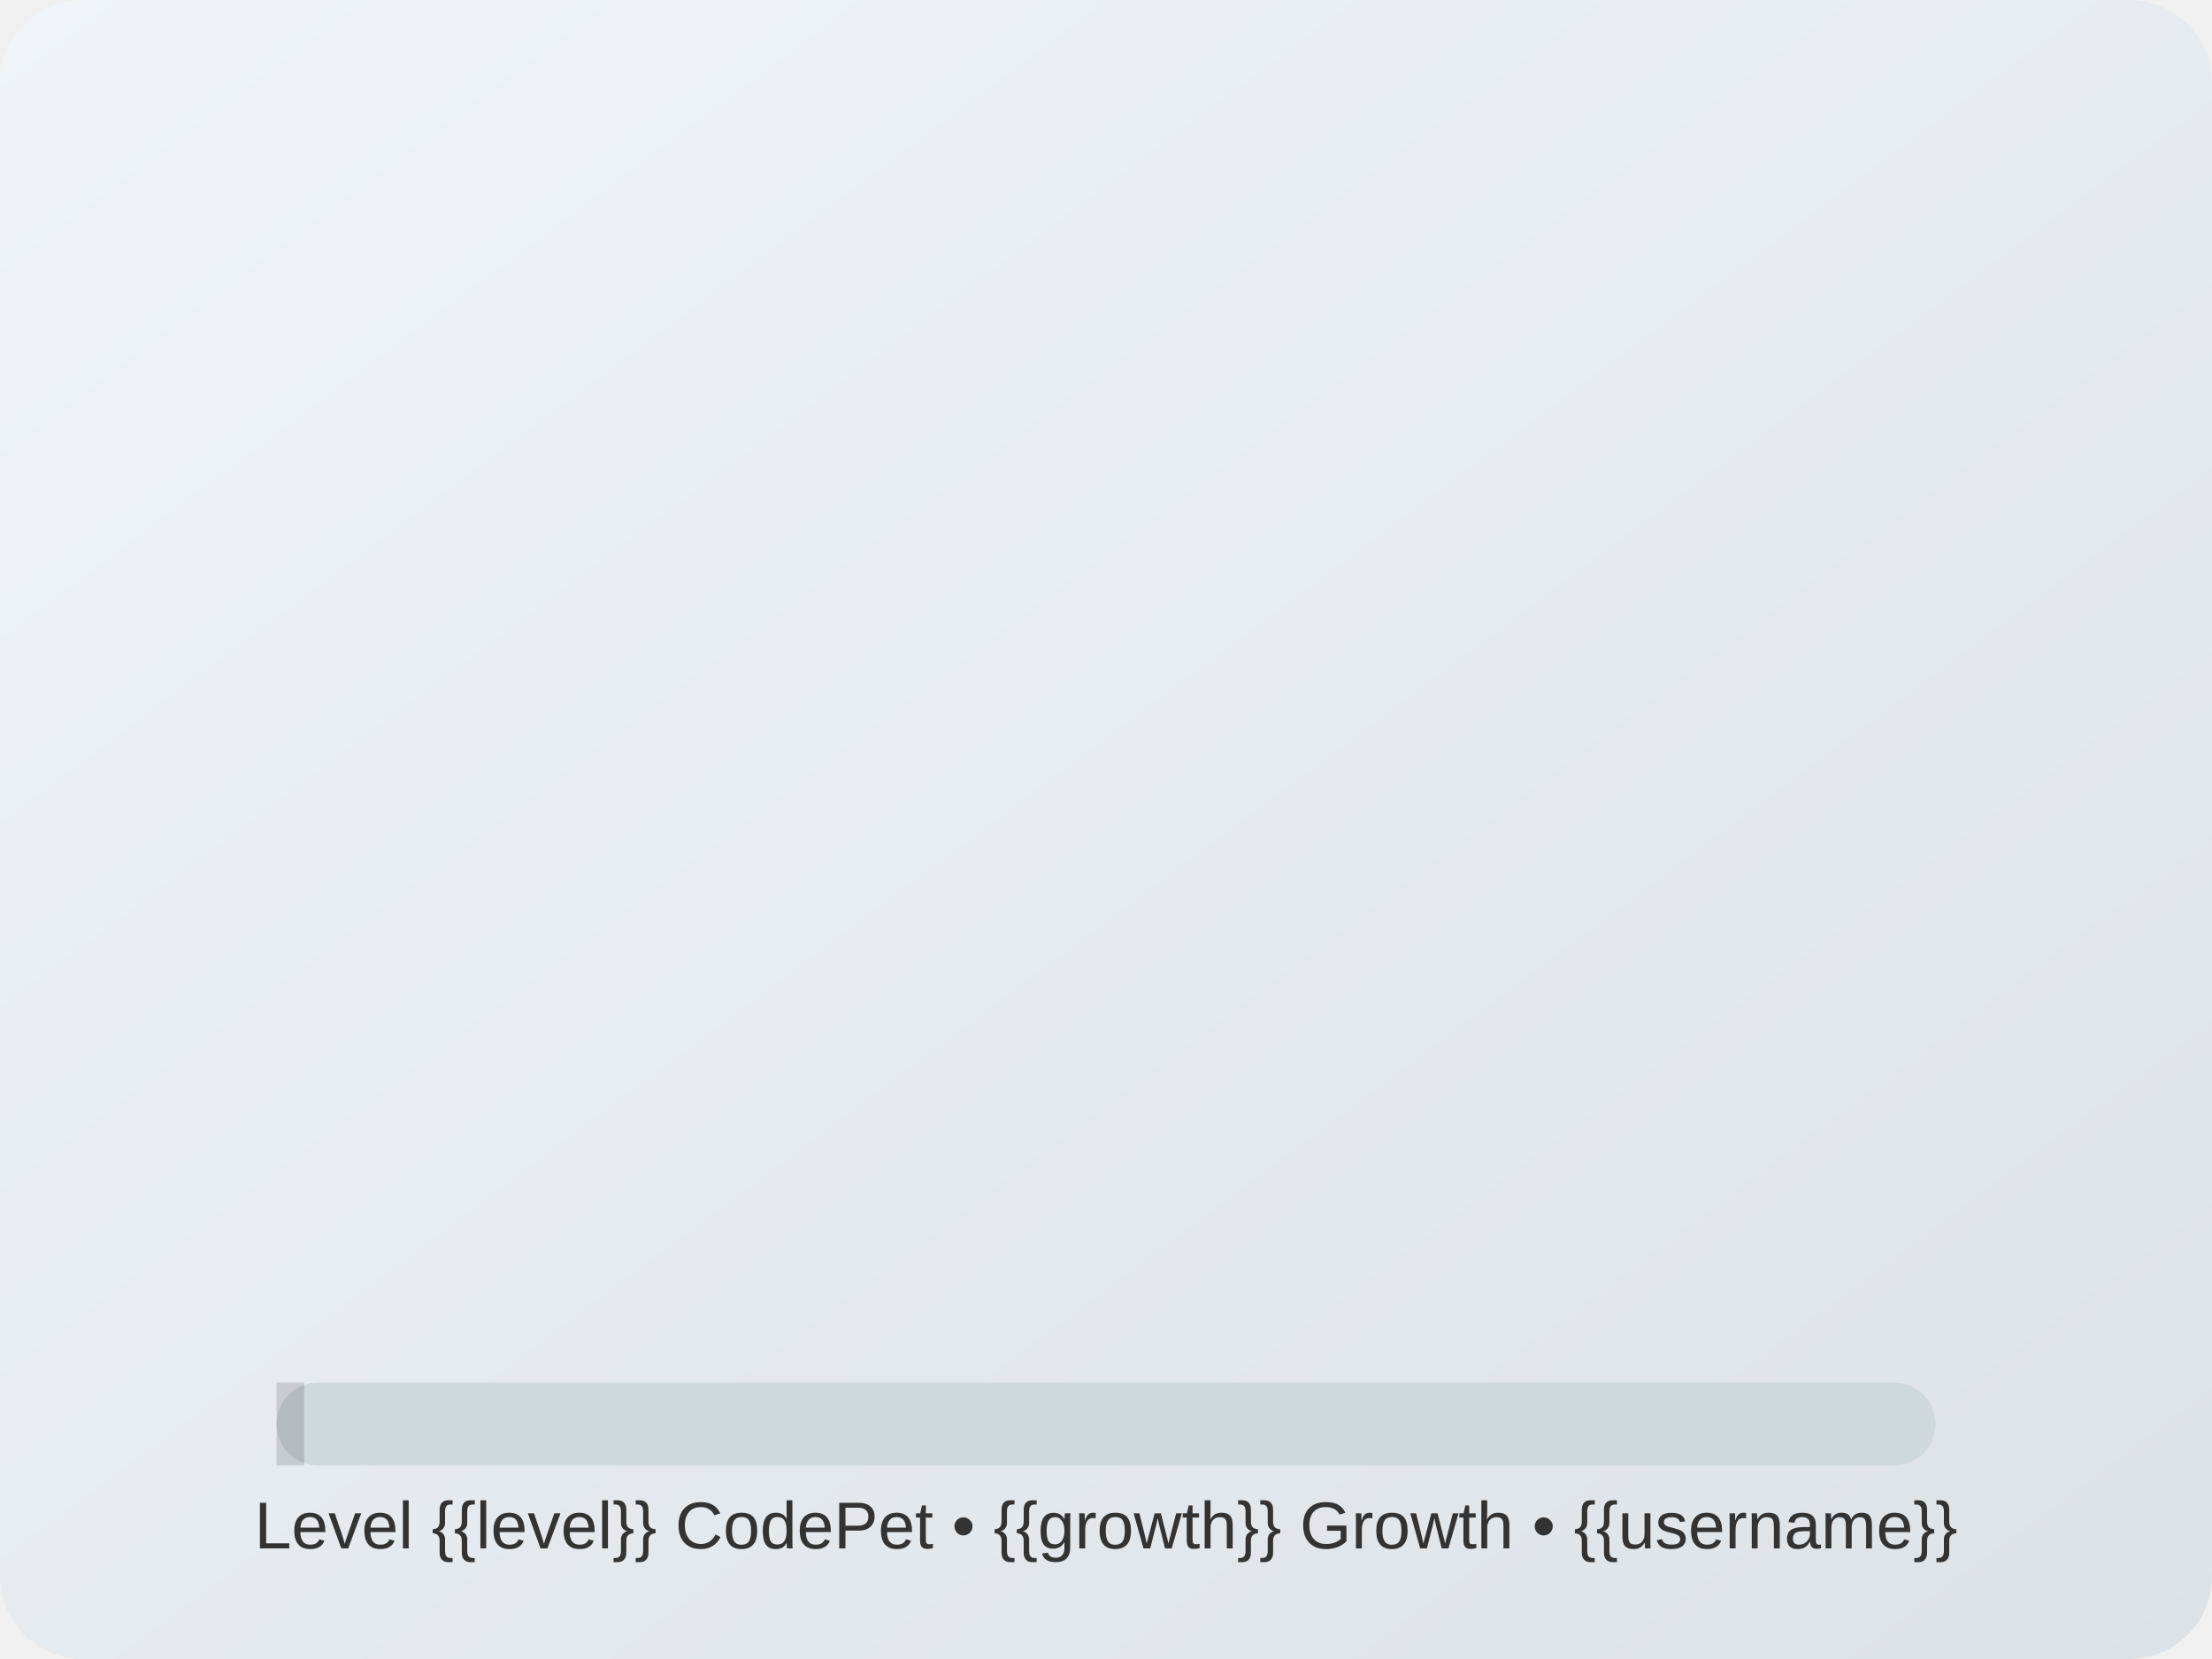
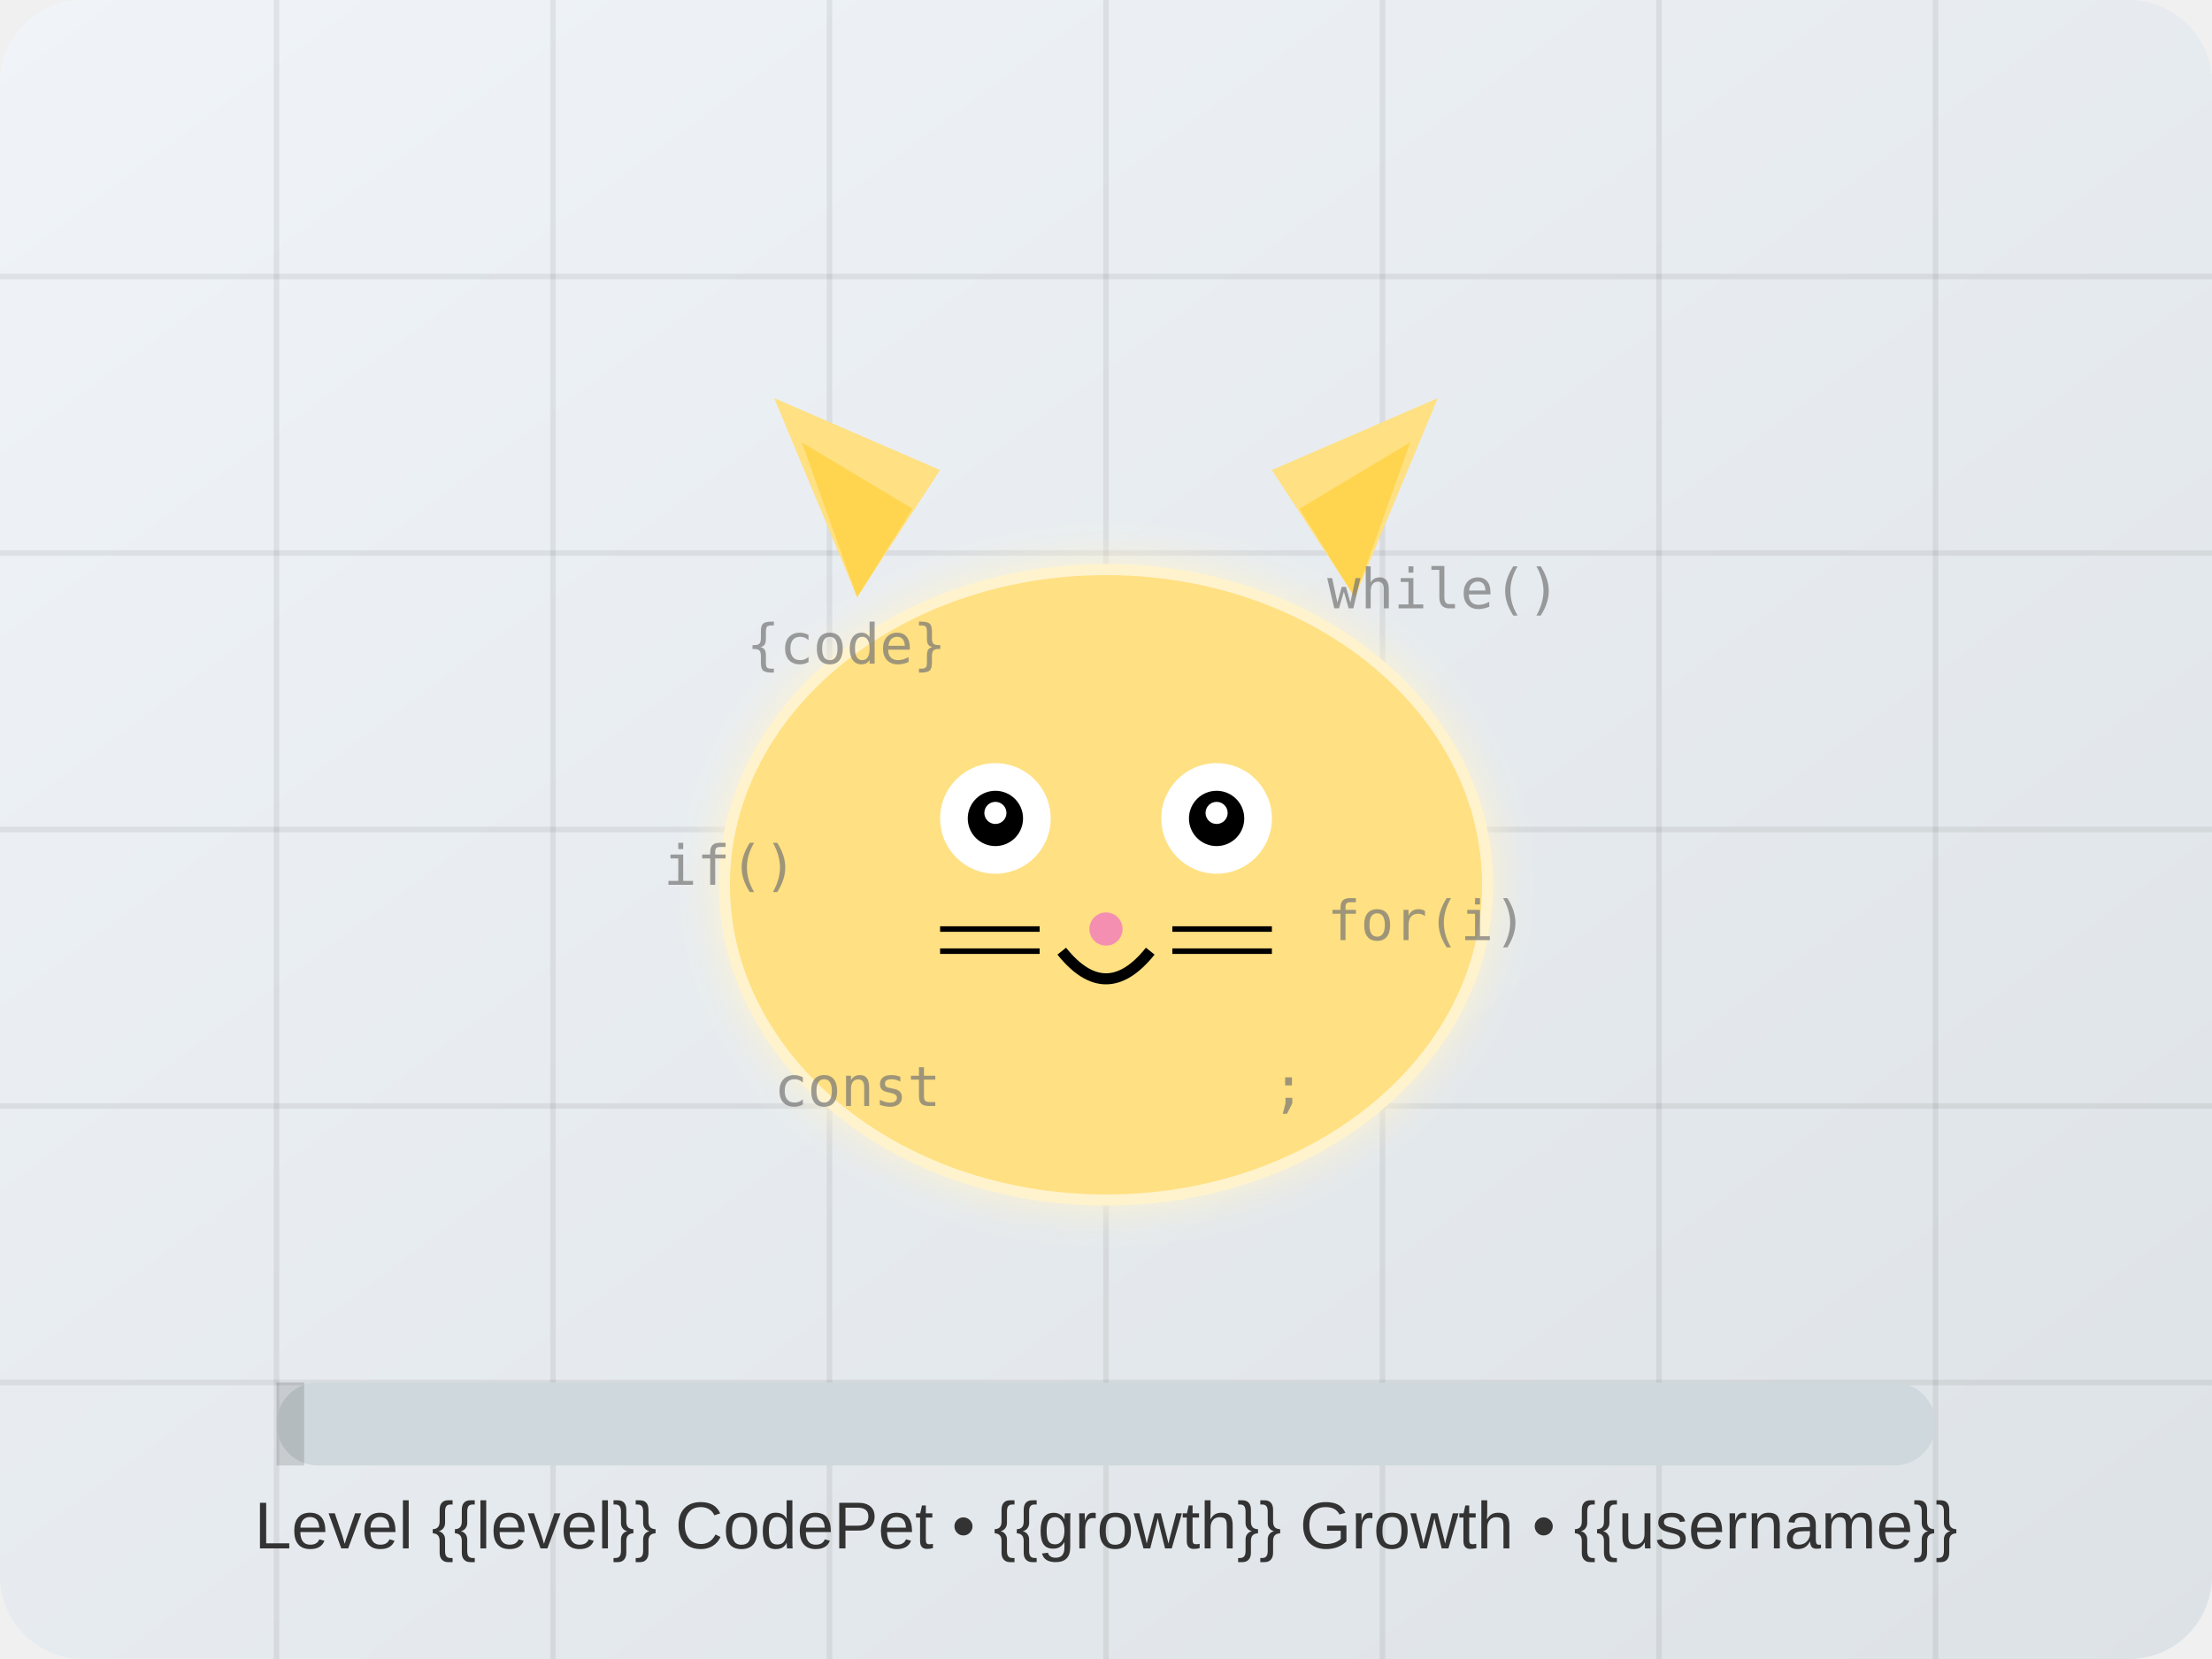
<svg xmlns="http://www.w3.org/2000/svg" viewBox="0 0 400 300">
  <defs>
    <linearGradient id="bg-gradient-light" x1="0%" y1="0%" x2="100%" y2="100%">
      <stop offset="0%" stop-color="#f0f4f8" />
      <stop offset="100%" stop-color="#dde2e6" />
    </linearGradient>
    <filter id="glow-light" x="-20%" y="-20%" width="140%" height="140%">
      <feGaussianBlur stdDeviation="4" result="blur" />
      <feComposite in="SourceGraphic" in2="blur" operator="over" />
    </filter>
  </defs>
  <rect width="400" height="300" rx="15" fill="url(#bg-gradient-light)" />
+   <g stroke="#00000011" stroke-width="1">
+     <line x1="0" y1="50" x2="400" y2="50" />
+     <line x1="0" y1="100" x2="400" y2="100" />
+     <line x1="0" y1="150" x2="400" y2="150" />
+     <line x1="0" y1="200" x2="400" y2="200" />
+     <line x1="0" y1="250" x2="400" y2="250" />
+     <line x1="50" y1="0" x2="50" y2="300" />
+     <line x1="100" y1="0" x2="100" y2="300" />
+     <line x1="150" y1="0" x2="150" y2="300" />
+     <line x1="200" y1="0" x2="200" y2="300" />
+     <line x1="250" y1="0" x2="250" y2="300" />
+     <line x1="300" y1="0" x2="300" y2="300" />
+     <line x1="350" y1="0" x2="350" y2="300" />
+   </g>
+   <g transform="translate(200,160)">
+     <ellipse cx="0" cy="0" rx="70" ry="58" fill="#fff3cd" filter="url(#glow-light)" />
+     <ellipse cx="0" cy="0" rx="68" ry="56" fill="#ffe082" />
+     <path d="M-45,-52 L-60,-88 L-30,-75 Z" fill="#ffe082" />
+     <path d="M45,-52  L60,-88  L30,-75  Z" fill="#ffe082" />
+     <path d="M-45,-52 L-55,-80 L-35,-68 Z" fill="#ffd54f" />
+     <path d="M45,-52  L55,-80  L35,-68  Z" fill="#ffd54f" />
+     <g transform="translate(0,-12)">
+       <g transform="translate(-20,0)">
+         <circle cx="0" cy="0" r="10" fill="#fff" />
+         <circle cx="0" cy="0" r="5" fill="#000" />
+         <circle cx="0" cy="-1" r="2" fill="#fff" />
+       </g>
+       <g transform="translate(20,0)">
+         <circle cx="0" cy="0" r="10" fill="#fff" />
+         <circle cx="0" cy="0" r="5" fill="#000" />
+         <circle cx="0" cy="-1" r="2" fill="#fff" />
+       </g>
+     </g>
+     <circle cx="0" cy="8" r="3" fill="#f48fb1" />
+     <path d="M-8,12 Q0,22 8,12" stroke="#000" stroke-width="2" fill="none" />
+     <path d="M-30,8 H-12" stroke="#000" stroke-width="1" />
+     <path d="M-30,12 H-12" stroke="#000" stroke-width="1" />
+     <path d="M12,8  H30" stroke="#000" stroke-width="1" />
+     <path d="M12,12 H30" stroke="#000" stroke-width="1" />
+     <g font-family="monospace" font-size="10" fill="#757575" opacity="0.7">
+       <text x="-65" y="-40">{code}</text>
+       <text x="40" y="-50">while()</text>
+       <text x="-80" y="0">if()</text>
+       <text x="40" y="10">for(i)</text>
+       <text x="-60" y="40">const</text>
+       <text x="30" y="40">;</text>
+     </g>
+   </g>
  <g transform="translate(50,250)">
    <rect width="300" height="15" rx="7.5" fill="#cfd8dc" />
    <rect width="{{growthWidth}}" height="15" rx="7.5" fill="#81c784" />
    <rect x="{{growthWidth}}" width="5" height="15" fill="#00000022">
      <animate attributeName="x" values="{{growthWidth}};{{growthPlus}};{{growthWidth}}" dur="2s" repeatCount="indefinite" />
    </rect>
  </g>
  <g text-anchor="middle" font-family="Arial, sans-serif" fill="#333">
    <text x="200" y="280" font-size="12">
      Level {{level}} CodePet • {{growth}} Growth • {{username}}
    </text>
  </g>
</svg>
